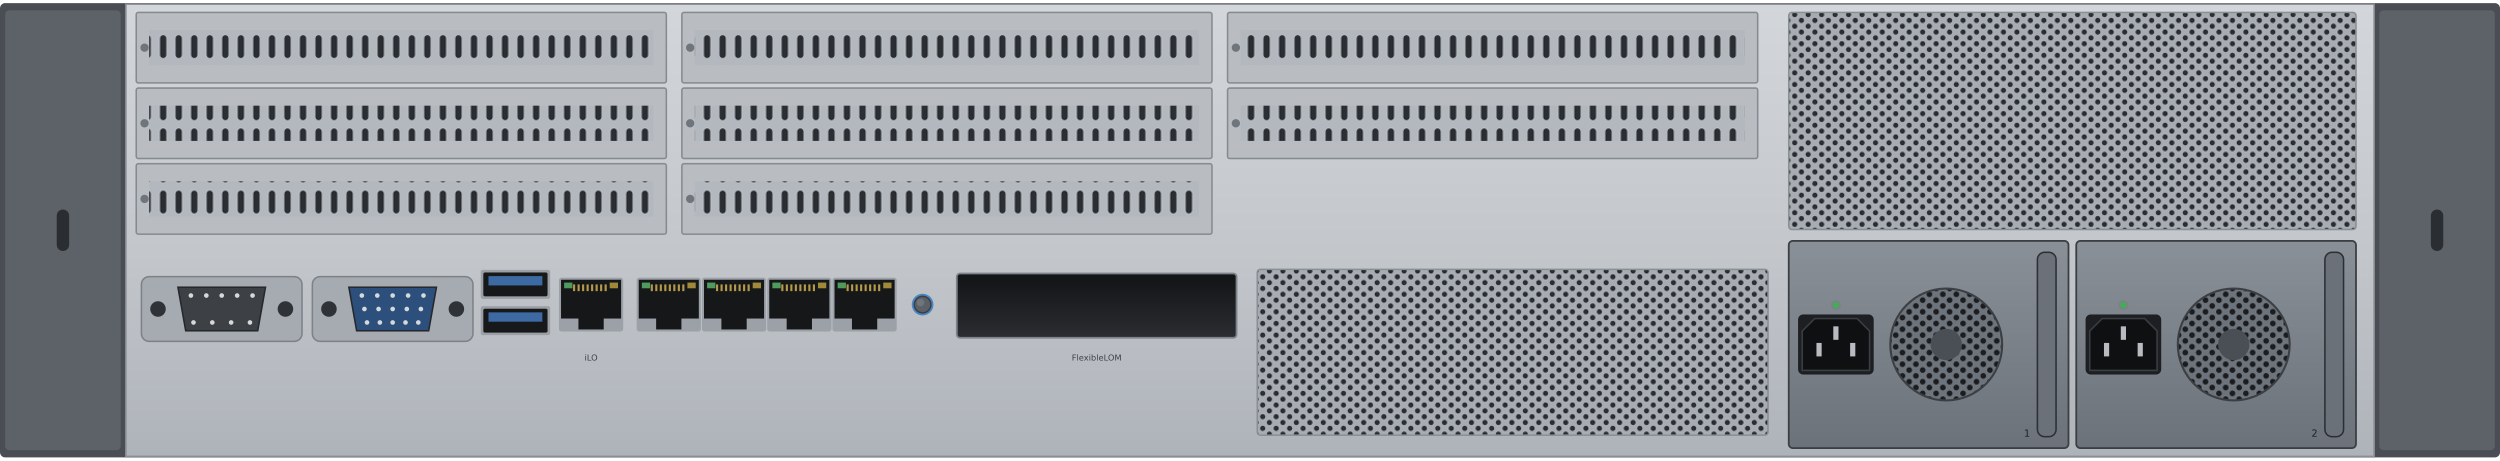
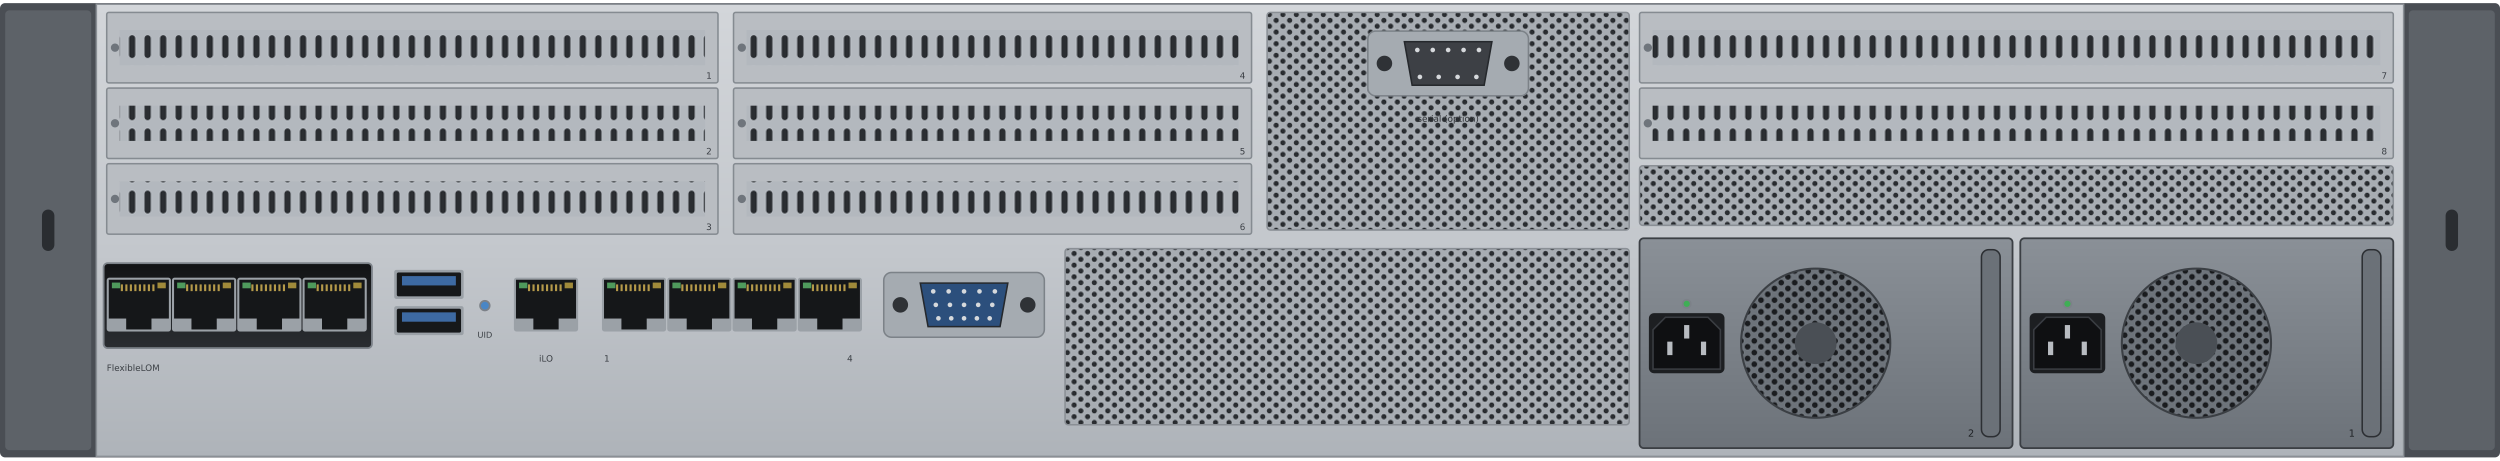
<svg xmlns="http://www.w3.org/2000/svg" viewBox="0 0 482.6 88.9" width="482.6mm" height="88.9mm" font-family="DejaVu Sans, Liberation Sans, Arial, sans-serif">
  <defs>
    <linearGradient id="metal" x1="0" y1="0" x2="0" y2="1">
      <stop offset="0" stop-color="#d3d6da" />
      <stop offset="0.55" stop-color="#c3c7cc" />
      <stop offset="1" stop-color="#aeb3b9" />
    </linearGradient>
    <linearGradient id="ear" x1="0" y1="0" x2="1" y2="0">
      <stop offset="0" stop-color="#a9aeb4" />
      <stop offset="0.5" stop-color="#bfc3c8" />
      <stop offset="1" stop-color="#a3a8ae" />
    </linearGradient>
    <linearGradient id="carrier" x1="0" y1="0" x2="0" y2="1">
      <stop offset="0" stop-color="#5a5f66" />
      <stop offset="1" stop-color="#3d4147" />
    </linearGradient>
    <linearGradient id="carrierv" x1="0" y1="0" x2="1" y2="0">
      <stop offset="0" stop-color="#5a5f66" />
      <stop offset="1" stop-color="#3d4147" />
    </linearGradient>
    <linearGradient id="handle" x1="0" y1="0" x2="0" y2="1">
      <stop offset="0" stop-color="#7b8189" />
      <stop offset="1" stop-color="#5b6067" />
    </linearGradient>
    <linearGradient id="hole" x1="0" y1="0" x2="0" y2="1">
      <stop offset="0" stop-color="#121315" />
      <stop offset="1" stop-color="#2a2d31" />
    </linearGradient>
    <linearGradient id="cage" x1="0" y1="0" x2="0" y2="1">
      <stop offset="0" stop-color="#b9bdc2" />
      <stop offset="1" stop-color="#8e949b" />
    </linearGradient>
    <linearGradient id="module" x1="0" y1="0" x2="0" y2="1">
      <stop offset="0" stop-color="#8a9097" />
      <stop offset="1" stop-color="#6c7279" />
    </linearGradient>
    <linearGradient id="lcd" x1="0" y1="0" x2="0" y2="1">
      <stop offset="0" stop-color="#36414d" />
      <stop offset="1" stop-color="#1f262e" />
    </linearGradient>
    <pattern id="hex" width="2.6" height="2.25" patternUnits="userSpaceOnUse">
      <rect width="2.6" height="2.25" fill="#a7acb2" />
      <circle cx="0.65" cy="0.56" r="0.5" fill="#2b2e32" />
      <circle cx="1.95" cy="1.69" r="0.5" fill="#2b2e32" />
    </pattern>
    <pattern id="hexdark" width="2.6" height="2.25" patternUnits="userSpaceOnUse">
      <rect width="2.6" height="2.25" fill="#6d737a" />
      <circle cx="0.65" cy="0.56" r="0.55" fill="#1b1d20" />
      <circle cx="1.95" cy="1.69" r="0.55" fill="#1b1d20" />
    </pattern>
    <pattern id="slots" width="3" height="6" patternUnits="userSpaceOnUse">
      <rect width="3" height="6" fill="#b3b8be" />
      <rect x="0.9" y="0.8" width="1.2" height="4.4" rx="0.6" fill="#2b2e32" />
    </pattern>
  </defs>
  <rect x="0" y="0.6" width="482.6" height="87.7" fill="#4a4e54" rx="1" />
-   <rect x="1" y="2" width="22.3" height="84.9" fill="#5d6268" rx="0.8" />
-   <rect x="10.95" y="40.45" width="2.4" height="8" rx="1.2" fill="#2a2d31" />
-   <rect x="459.3" y="2" width="22.3" height="84.9" fill="#5d6268" rx="0.8" />
-   <rect x="469.25" y="40.45" width="2.4" height="8" rx="1.2" fill="#2a2d31" />
-   <rect x="24.3" y="0.8" width="434" height="87.3" fill="url(#metal)" stroke="#8a8f95" stroke-width="0.3" />
-   <rect x="345.3" y="46.5" width="54" height="40" fill="url(#module)" rx="0.8" stroke="#3b3f44" stroke-width="0.35" />
-   <rect x="347.1" y="60.7" width="14.6" height="11.6" fill="#1d1f22" rx="1" />
-   <path d="M350.3 61.5H358.5L360.9 63.9V71.5H347.9V63.9Z" fill="#0f1012" stroke="#3a3d42" stroke-width="0.3" />
-   <rect x="350.65" y="66.2" width="1" height="2.6" fill="#b8bcc1" />
-   <rect x="353.9" y="63" width="1" height="2.6" fill="#b8bcc1" />
-   <rect x="357.15" y="66.2" width="1" height="2.6" fill="#b8bcc1" />
-   <circle cx="375.7" cy="66.5" r="10.8" fill="url(#hexdark)" stroke="#3b3f44" stroke-width="0.4" />
-   <circle cx="375.7" cy="66.5" r="3.02" fill="#4a4f55" />
-   <rect x="393.3" y="48.7" width="3.6" height="35.6" fill="#6b7178" rx="1.4" stroke="#2c2f33" stroke-width="0.3" />
-   <circle cx="354.4" cy="58.9" r="0.95" fill="#7c8188" />
-   <circle cx="354.4" cy="58.9" r="0.6" fill="#3fae55" />
-   <text x="391.9" y="84.3" font-size="1.9" text-anchor="end" fill="#1f2226">1</text>
-   <rect x="400.8" y="46.5" width="54" height="40" fill="url(#module)" rx="0.8" stroke="#3b3f44" stroke-width="0.35" />
-   <rect x="402.6" y="60.7" width="14.6" height="11.6" fill="#1d1f22" rx="1" />
-   <path d="M405.8 61.5H414L416.4 63.9V71.5H403.4V63.9Z" fill="#0f1012" stroke="#3a3d42" stroke-width="0.3" />
-   <rect x="406.15" y="66.2" width="1" height="2.6" fill="#b8bcc1" />
-   <rect x="409.4" y="63" width="1" height="2.6" fill="#b8bcc1" />
-   <rect x="412.65" y="66.2" width="1" height="2.6" fill="#b8bcc1" />
-   <circle cx="431.2" cy="66.5" r="10.8" fill="url(#hexdark)" stroke="#3b3f44" stroke-width="0.4" />
-   <circle cx="431.2" cy="66.5" r="3.02" fill="#4a4f55" />
-   <rect x="448.8" y="48.7" width="3.6" height="35.6" fill="#6b7178" rx="1.4" stroke="#2c2f33" stroke-width="0.3" />
-   <circle cx="409.9" cy="58.9" r="0.95" fill="#7c8188" />
-   <circle cx="409.9" cy="58.9" r="0.6" fill="#3fae55" />
-   <text x="447.4" y="84.3" font-size="1.9" text-anchor="end" fill="#1f2226">2</text>
-   <rect x="345.3" y="2.4" width="109.5" height="41.9" fill="url(#hex)" rx="0.6" stroke="#8a8f95" stroke-width="0.3" />
-   <rect x="26.3" y="2.4" width="102.33" height="13.6" fill="#b9bdc2" rx="0.4" stroke="#858b91" stroke-width="0.3" />
-   <rect x="28.8" y="5.8" width="97.33" height="6.8" fill="url(#slots)" />
-   <circle cx="27.9" cy="9.2" r="0.8" fill="#6f757c" />
-   <rect x="26.3" y="17" width="102.33" height="13.6" fill="#b9bdc2" rx="0.4" stroke="#858b91" stroke-width="0.3" />
-   <rect x="28.8" y="20.4" width="97.33" height="6.8" fill="url(#slots)" />
-   <circle cx="27.9" cy="23.8" r="0.8" fill="#6f757c" />
-   <rect x="26.3" y="31.6" width="102.33" height="13.6" fill="#b9bdc2" rx="0.4" stroke="#858b91" stroke-width="0.3" />
-   <rect x="28.8" y="35" width="97.33" height="6.8" fill="url(#slots)" />
-   <circle cx="27.9" cy="38.4" r="0.8" fill="#6f757c" />
-   <rect x="131.63" y="2.4" width="102.33" height="13.6" fill="#b9bdc2" rx="0.4" stroke="#858b91" stroke-width="0.3" />
-   <rect x="134.13" y="5.8" width="97.33" height="6.8" fill="url(#slots)" />
-   <circle cx="133.23" cy="9.2" r="0.8" fill="#6f757c" />
-   <rect x="131.63" y="17" width="102.33" height="13.6" fill="#b9bdc2" rx="0.4" stroke="#858b91" stroke-width="0.3" />
-   <rect x="134.13" y="20.4" width="97.33" height="6.8" fill="url(#slots)" />
-   <circle cx="133.23" cy="23.8" r="0.8" fill="#6f757c" />
-   <rect x="131.63" y="31.6" width="102.33" height="13.6" fill="#b9bdc2" rx="0.4" stroke="#858b91" stroke-width="0.3" />
-   <rect x="134.13" y="35" width="97.33" height="6.8" fill="url(#slots)" />
-   <circle cx="133.23" cy="38.4" r="0.8" fill="#6f757c" />
-   <rect x="236.97" y="2.4" width="102.33" height="13.6" fill="#b9bdc2" rx="0.4" stroke="#858b91" stroke-width="0.3" />
-   <rect x="239.47" y="5.8" width="97.33" height="6.8" fill="url(#slots)" />
-   <circle cx="238.57" cy="9.2" r="0.8" fill="#6f757c" />
-   <rect x="236.97" y="17" width="102.33" height="13.6" fill="#b9bdc2" rx="0.4" stroke="#858b91" stroke-width="0.3" />
-   <rect x="239.47" y="20.4" width="97.33" height="6.8" fill="url(#slots)" />
-   <circle cx="238.57" cy="23.8" r="0.8" fill="#6f757c" />
-   <rect x="27.3" y="53.4" width="31" height="12.5" fill="#a5abb1" rx="1.5" stroke="#7c8288" stroke-width="0.3" />
-   <circle cx="30.5" cy="59.65" r="1.5" fill="#2f3236" />
-   <circle cx="55.1" cy="59.65" r="1.5" fill="#2f3236" />
-   <path d="M34.35 55.45H51.25L49.75 63.85H35.85Z" fill="#3d4045" stroke="#25282c" stroke-width="0.3" />
-   <circle cx="36.85" cy="57.05" r="0.45" fill="#d6d9dc" />
-   <circle cx="39.83" cy="57.05" r="0.45" fill="#d6d9dc" />
-   <circle cx="42.8" cy="57.05" r="0.45" fill="#d6d9dc" />
-   <circle cx="45.78" cy="57.05" r="0.45" fill="#d6d9dc" />
-   <circle cx="48.75" cy="57.05" r="0.45" fill="#d6d9dc" />
-   <circle cx="37.35" cy="62.25" r="0.45" fill="#d6d9dc" />
-   <circle cx="40.98" cy="62.25" r="0.45" fill="#d6d9dc" />
-   <circle cx="44.62" cy="62.25" r="0.45" fill="#d6d9dc" />
-   <circle cx="48.25" cy="62.25" r="0.45" fill="#d6d9dc" />
-   <rect x="60.3" y="53.4" width="31" height="12.5" fill="#a5abb1" rx="1.5" stroke="#7c8288" stroke-width="0.3" />
-   <circle cx="63.5" cy="59.65" r="1.5" fill="#2f3236" />
-   <circle cx="88.1" cy="59.65" r="1.5" fill="#2f3236" />
-   <path d="M67.35 55.45H84.25L82.75 63.85H68.85Z" fill="#2c4f7c" stroke="#25282c" stroke-width="0.3" />
-   <circle cx="69.85" cy="57.05" r="0.45" fill="#d6d9dc" />
-   <circle cx="72.83" cy="57.05" r="0.45" fill="#d6d9dc" />
-   <circle cx="75.8" cy="57.05" r="0.45" fill="#d6d9dc" />
-   <circle cx="78.78" cy="57.05" r="0.45" fill="#d6d9dc" />
-   <circle cx="81.75" cy="57.05" r="0.45" fill="#d6d9dc" />
-   <circle cx="70.35" cy="59.65" r="0.45" fill="#d6d9dc" />
-   <circle cx="73.08" cy="59.65" r="0.45" fill="#d6d9dc" />
-   <circle cx="75.8" cy="59.65" r="0.45" fill="#d6d9dc" />
-   <circle cx="78.53" cy="59.65" r="0.45" fill="#d6d9dc" />
-   <circle cx="81.25" cy="59.65" r="0.45" fill="#d6d9dc" />
-   <circle cx="70.85" cy="62.25" r="0.45" fill="#d6d9dc" />
-   <circle cx="73.33" cy="62.25" r="0.45" fill="#d6d9dc" />
-   <circle cx="75.8" cy="62.25" r="0.45" fill="#d6d9dc" />
-   <circle cx="78.28" cy="62.25" r="0.45" fill="#d6d9dc" />
-   <circle cx="80.75" cy="62.25" r="0.45" fill="#d6d9dc" />
-   <rect x="92.8" y="52.1" width="13.4" height="5.6" fill="#9aa0a6" rx="0.4" />
-   <rect x="93.3" y="52.6" width="12.4" height="4.6" fill="#16181a" rx="0.3" />
-   <rect x="94.3" y="53.3" width="10.4" height="1.8" fill="#3d6aa3" />
-   <rect x="92.8" y="59.1" width="13.4" height="5.6" fill="#9aa0a6" rx="0.4" />
-   <rect x="93.3" y="59.6" width="12.4" height="4.6" fill="#16181a" rx="0.3" />
-   <rect x="94.3" y="60.3" width="10.4" height="1.8" fill="#3d6aa3" />
-   <rect x="107.9" y="53.6" width="12.4" height="10.4" fill="#9ba1a7" rx="0.5" />
-   <path d="M108.3 54H119.9V61.49H116.54V63.6H111.66V61.49H108.3Z" fill="#151719" />
-   <rect x="110.62" y="54.9" width="0.41" height="1.3" fill="#b59a4a" />
-   <rect x="111.49" y="54.9" width="0.41" height="1.3" fill="#b59a4a" />
-   <rect x="112.36" y="54.9" width="0.41" height="1.3" fill="#b59a4a" />
-   <rect x="113.23" y="54.9" width="0.41" height="1.3" fill="#b59a4a" />
-   <rect x="114.1" y="54.9" width="0.41" height="1.3" fill="#b59a4a" />
-   <rect x="114.97" y="54.9" width="0.41" height="1.3" fill="#b59a4a" />
-   <rect x="115.84" y="54.9" width="0.41" height="1.3" fill="#b59a4a" />
-   <rect x="116.71" y="54.9" width="0.41" height="1.3" fill="#b59a4a" />
-   <rect x="108.9" y="54.55" width="1.6" height="1.1" fill="#4f9a5c" />
-   <rect x="117.7" y="54.55" width="1.6" height="1.1" fill="#a08a3a" />
-   <text x="114.1" y="69.6" font-size="1.6" text-anchor="middle" fill="#3b3f45">iLO</text>
-   <rect x="122.9" y="53.6" width="12.4" height="10.4" fill="#9ba1a7" rx="0.5" />
-   <path d="M123.3 54H134.9V61.49H131.54V63.6H126.66V61.49H123.3Z" fill="#151719" />
-   <rect x="125.62" y="54.9" width="0.41" height="1.3" fill="#b59a4a" />
-   <rect x="126.49" y="54.9" width="0.41" height="1.3" fill="#b59a4a" />
-   <rect x="127.36" y="54.9" width="0.41" height="1.3" fill="#b59a4a" />
-   <rect x="128.23" y="54.9" width="0.41" height="1.3" fill="#b59a4a" />
-   <rect x="129.1" y="54.9" width="0.41" height="1.3" fill="#b59a4a" />
-   <rect x="129.97" y="54.9" width="0.41" height="1.3" fill="#b59a4a" />
-   <rect x="130.84" y="54.9" width="0.41" height="1.3" fill="#b59a4a" />
-   <rect x="131.71" y="54.9" width="0.41" height="1.3" fill="#b59a4a" />
-   <rect x="123.9" y="54.55" width="1.6" height="1.1" fill="#4f9a5c" />
-   <rect x="132.7" y="54.55" width="1.6" height="1.1" fill="#a08a3a" />
-   <rect x="135.5" y="53.6" width="12.4" height="10.4" fill="#9ba1a7" rx="0.5" />
-   <path d="M135.9 54H147.5V61.49H144.14V63.6H139.26V61.49H135.9Z" fill="#151719" />
-   <rect x="138.22" y="54.9" width="0.41" height="1.3" fill="#b59a4a" />
-   <rect x="139.09" y="54.9" width="0.41" height="1.3" fill="#b59a4a" />
-   <rect x="139.96" y="54.9" width="0.41" height="1.3" fill="#b59a4a" />
-   <rect x="140.83" y="54.9" width="0.41" height="1.3" fill="#b59a4a" />
-   <rect x="141.7" y="54.9" width="0.41" height="1.3" fill="#b59a4a" />
-   <rect x="142.57" y="54.9" width="0.41" height="1.3" fill="#b59a4a" />
-   <rect x="143.44" y="54.9" width="0.41" height="1.3" fill="#b59a4a" />
-   <rect x="144.31" y="54.9" width="0.41" height="1.3" fill="#b59a4a" />
-   <rect x="136.5" y="54.55" width="1.6" height="1.1" fill="#4f9a5c" />
-   <rect x="145.3" y="54.55" width="1.6" height="1.1" fill="#a08a3a" />
-   <rect x="148.1" y="53.6" width="12.4" height="10.4" fill="#9ba1a7" rx="0.5" />
-   <path d="M148.5 54H160.1V61.49H156.74V63.6H151.86V61.49H148.5Z" fill="#151719" />
-   <rect x="150.82" y="54.9" width="0.41" height="1.3" fill="#b59a4a" />
-   <rect x="151.69" y="54.9" width="0.41" height="1.3" fill="#b59a4a" />
-   <rect x="152.56" y="54.9" width="0.41" height="1.3" fill="#b59a4a" />
-   <rect x="153.43" y="54.9" width="0.41" height="1.3" fill="#b59a4a" />
-   <rect x="154.3" y="54.9" width="0.41" height="1.3" fill="#b59a4a" />
-   <rect x="155.17" y="54.9" width="0.41" height="1.3" fill="#b59a4a" />
-   <rect x="156.04" y="54.9" width="0.41" height="1.3" fill="#b59a4a" />
-   <rect x="156.91" y="54.9" width="0.41" height="1.3" fill="#b59a4a" />
-   <rect x="149.1" y="54.55" width="1.6" height="1.1" fill="#4f9a5c" />
-   <rect x="157.9" y="54.55" width="1.6" height="1.1" fill="#a08a3a" />
-   <rect x="160.7" y="53.6" width="12.4" height="10.4" fill="#9ba1a7" rx="0.5" />
-   <path d="M161.1 54H172.7V61.49H169.34V63.6H164.46V61.49H161.1Z" fill="#151719" />
-   <rect x="163.42" y="54.9" width="0.41" height="1.3" fill="#b59a4a" />
-   <rect x="164.29" y="54.9" width="0.41" height="1.3" fill="#b59a4a" />
-   <rect x="165.16" y="54.9" width="0.41" height="1.3" fill="#b59a4a" />
-   <rect x="166.03" y="54.9" width="0.41" height="1.3" fill="#b59a4a" />
-   <rect x="166.9" y="54.9" width="0.41" height="1.3" fill="#b59a4a" />
-   <rect x="167.77" y="54.9" width="0.41" height="1.3" fill="#b59a4a" />
-   <rect x="168.64" y="54.9" width="0.41" height="1.3" fill="#b59a4a" />
-   <rect x="169.51" y="54.9" width="0.41" height="1.3" fill="#b59a4a" />
-   <rect x="161.7" y="54.55" width="1.6" height="1.1" fill="#4f9a5c" />
-   <rect x="170.5" y="54.55" width="1.6" height="1.1" fill="#a08a3a" />
-   <circle cx="178.1" cy="58.8" r="2.1" fill="#4a86c5" />
-   <circle cx="178.1" cy="58.8" r="1.6" fill="#5c6168" stroke="#3c4045" stroke-width="0.3" />
-   <circle cx="177.7" cy="58.4" r="0.72" fill="#6f757c" />
-   <rect x="184.7" y="52.8" width="54" height="12.4" rx="0.6" fill="url(#hole)" />
-   <rect x="184.7" y="52.8" width="54" height="12.4" rx="0.6" fill="none" stroke="#7d838a" stroke-width="0.35" />
-   <text x="211.7" y="69.6" font-size="1.6" text-anchor="middle" fill="#3b3f45">FlexibleLOM</text>
-   <rect x="242.7" y="52" width="98.6" height="32" fill="url(#hex)" rx="0.6" stroke="#8a8f95" stroke-width="0.3" />
+   <rect x="1" y="2" width="16.6" height="84.9" fill="#5d6268" rx="0.8" />
+   <rect x="8.1" y="40.45" width="2.4" height="8" rx="1.2" fill="#2a2d31" />
+   <rect x="465" y="2" width="16.6" height="84.9" fill="#5d6268" rx="0.8" />
+   <rect x="472.1" y="40.45" width="2.4" height="8" rx="1.2" fill="#2a2d31" />
+   <rect x="18.6" y="0.8" width="445.4" height="87.3" fill="url(#metal)" stroke="#8a8f95" stroke-width="0.3" />
+   <rect x="20.6" y="2.4" width="118" height="13.6" fill="#b9bdc2" rx="0.4" stroke="#858b91" stroke-width="0.3" />
+   <rect x="23.1" y="5.8" width="113" height="6.8" fill="url(#slots)" />
+   <circle cx="22.2" cy="9.2" r="0.8" fill="#6f757c" />
+   <text x="137.4" y="15.2" font-size="1.7" text-anchor="end" fill="#3b3f45">1</text>
+   <rect x="20.6" y="17" width="118" height="13.6" fill="#b9bdc2" rx="0.4" stroke="#858b91" stroke-width="0.3" />
+   <rect x="23.1" y="20.4" width="113" height="6.8" fill="url(#slots)" />
+   <circle cx="22.2" cy="23.8" r="0.8" fill="#6f757c" />
+   <text x="137.4" y="29.8" font-size="1.7" text-anchor="end" fill="#3b3f45">2</text>
+   <rect x="20.6" y="31.6" width="118" height="13.6" fill="#b9bdc2" rx="0.4" stroke="#858b91" stroke-width="0.3" />
+   <rect x="23.1" y="35" width="113" height="6.8" fill="url(#slots)" />
+   <circle cx="22.2" cy="38.4" r="0.8" fill="#6f757c" />
+   <text x="137.4" y="44.4" font-size="1.7" text-anchor="end" fill="#3b3f45">3</text>
+   <rect x="141.6" y="2.4" width="100" height="13.6" fill="#b9bdc2" rx="0.4" stroke="#858b91" stroke-width="0.3" />
+   <rect x="144.1" y="5.8" width="95" height="6.8" fill="url(#slots)" />
+   <circle cx="143.2" cy="9.2" r="0.8" fill="#6f757c" />
+   <text x="240.4" y="15.2" font-size="1.7" text-anchor="end" fill="#3b3f45">4</text>
+   <rect x="141.6" y="17" width="100" height="13.6" fill="#b9bdc2" rx="0.4" stroke="#858b91" stroke-width="0.3" />
+   <rect x="144.1" y="20.4" width="95" height="6.8" fill="url(#slots)" />
+   <circle cx="143.2" cy="23.8" r="0.8" fill="#6f757c" />
+   <text x="240.4" y="29.8" font-size="1.7" text-anchor="end" fill="#3b3f45">5</text>
+   <rect x="141.6" y="31.6" width="100" height="13.6" fill="#b9bdc2" rx="0.4" stroke="#858b91" stroke-width="0.3" />
+   <rect x="144.1" y="35" width="95" height="6.8" fill="url(#slots)" />
+   <circle cx="143.2" cy="38.4" r="0.8" fill="#6f757c" />
+   <text x="240.4" y="44.4" font-size="1.7" text-anchor="end" fill="#3b3f45">6</text>
+   <rect x="244.6" y="2.4" width="69.9" height="42" fill="url(#hex)" rx="0.6" stroke="#8a8f95" stroke-width="0.3" />
+   <rect x="264.05" y="6" width="31" height="12.5" fill="#a5abb1" rx="1.5" stroke="#7c8288" stroke-width="0.3" />
+   <circle cx="267.25" cy="12.25" r="1.5" fill="#2f3236" />
+   <circle cx="291.85" cy="12.25" r="1.5" fill="#2f3236" />
+   <path d="M271.1 8.05H288L286.5 16.45H272.6Z" fill="#3d4045" stroke="#25282c" stroke-width="0.3" />
+   <circle cx="273.6" cy="9.65" r="0.45" fill="#d6d9dc" />
+   <circle cx="276.58" cy="9.65" r="0.45" fill="#d6d9dc" />
+   <circle cx="279.55" cy="9.65" r="0.45" fill="#d6d9dc" />
+   <circle cx="282.53" cy="9.65" r="0.45" fill="#d6d9dc" />
+   <circle cx="285.5" cy="9.65" r="0.45" fill="#d6d9dc" />
+   <circle cx="274.1" cy="14.85" r="0.45" fill="#d6d9dc" />
+   <circle cx="277.73" cy="14.85" r="0.45" fill="#d6d9dc" />
+   <circle cx="281.37" cy="14.85" r="0.45" fill="#d6d9dc" />
+   <circle cx="285" cy="14.85" r="0.45" fill="#d6d9dc" />
+   <text x="279.55" y="23.5" font-size="1.7" text-anchor="middle" fill="#2b2e32">serial (option)</text>
+   <rect x="316.5" y="2.4" width="145.5" height="13.6" fill="#b9bdc2" rx="0.4" stroke="#858b91" stroke-width="0.3" />
+   <rect x="319" y="5.8" width="140.5" height="6.8" fill="url(#slots)" />
+   <circle cx="318.1" cy="9.2" r="0.8" fill="#6f757c" />
+   <text x="460.8" y="15.2" font-size="1.7" text-anchor="end" fill="#3b3f45">7</text>
+   <rect x="316.5" y="17" width="145.5" height="13.6" fill="#b9bdc2" rx="0.4" stroke="#858b91" stroke-width="0.3" />
+   <rect x="319" y="20.4" width="140.5" height="6.8" fill="url(#slots)" />
+   <circle cx="318.1" cy="23.8" r="0.8" fill="#6f757c" />
+   <text x="460.8" y="29.8" font-size="1.7" text-anchor="end" fill="#3b3f45">8</text>
+   <rect x="316.5" y="32" width="145.5" height="11.5" fill="url(#hex)" rx="0.6" stroke="#8a8f95" stroke-width="0.3" />
+   <rect x="20" y="50.8" width="51.8" height="16.4" rx="0.8" fill="url(#hole)" />
+   <rect x="20" y="50.8" width="51.8" height="16.4" rx="0.8" fill="none" stroke="#7d838a" stroke-width="0.35" />
+   <rect x="20.6" y="53.6" width="12.4" height="10.4" fill="#9ba1a7" rx="0.5" />
+   <path d="M21 54H32.6V61.49H29.24V63.6H24.36V61.49H21Z" fill="#151719" />
+   <rect x="23.32" y="54.9" width="0.41" height="1.3" fill="#b59a4a" />
+   <rect x="24.19" y="54.9" width="0.41" height="1.3" fill="#b59a4a" />
+   <rect x="25.06" y="54.9" width="0.41" height="1.3" fill="#b59a4a" />
+   <rect x="25.93" y="54.9" width="0.41" height="1.3" fill="#b59a4a" />
+   <rect x="26.8" y="54.9" width="0.41" height="1.3" fill="#b59a4a" />
+   <rect x="27.67" y="54.9" width="0.41" height="1.3" fill="#b59a4a" />
+   <rect x="28.54" y="54.9" width="0.41" height="1.3" fill="#b59a4a" />
+   <rect x="29.41" y="54.9" width="0.41" height="1.3" fill="#b59a4a" />
+   <rect x="21.6" y="54.55" width="1.6" height="1.1" fill="#4f9a5c" />
+   <rect x="30.4" y="54.55" width="1.6" height="1.1" fill="#a08a3a" />
+   <rect x="33.2" y="53.6" width="12.4" height="10.4" fill="#9ba1a7" rx="0.5" />
+   <path d="M33.6 54H45.2V61.49H41.84V63.6H36.96V61.49H33.6Z" fill="#151719" />
+   <rect x="35.92" y="54.9" width="0.41" height="1.3" fill="#b59a4a" />
+   <rect x="36.79" y="54.9" width="0.41" height="1.3" fill="#b59a4a" />
+   <rect x="37.66" y="54.9" width="0.41" height="1.3" fill="#b59a4a" />
+   <rect x="38.53" y="54.9" width="0.41" height="1.3" fill="#b59a4a" />
+   <rect x="39.4" y="54.9" width="0.41" height="1.3" fill="#b59a4a" />
+   <rect x="40.27" y="54.9" width="0.41" height="1.3" fill="#b59a4a" />
+   <rect x="41.14" y="54.9" width="0.41" height="1.3" fill="#b59a4a" />
+   <rect x="42.01" y="54.9" width="0.41" height="1.3" fill="#b59a4a" />
+   <rect x="34.2" y="54.55" width="1.6" height="1.1" fill="#4f9a5c" />
+   <rect x="43" y="54.55" width="1.6" height="1.1" fill="#a08a3a" />
+   <rect x="45.8" y="53.6" width="12.4" height="10.4" fill="#9ba1a7" rx="0.5" />
+   <path d="M46.2 54H57.8V61.49H54.44V63.6H49.56V61.49H46.2Z" fill="#151719" />
+   <rect x="48.52" y="54.9" width="0.41" height="1.3" fill="#b59a4a" />
+   <rect x="49.39" y="54.9" width="0.41" height="1.3" fill="#b59a4a" />
+   <rect x="50.26" y="54.9" width="0.41" height="1.3" fill="#b59a4a" />
+   <rect x="51.13" y="54.9" width="0.41" height="1.3" fill="#b59a4a" />
+   <rect x="52" y="54.9" width="0.41" height="1.3" fill="#b59a4a" />
+   <rect x="52.87" y="54.9" width="0.41" height="1.3" fill="#b59a4a" />
+   <rect x="53.74" y="54.9" width="0.41" height="1.3" fill="#b59a4a" />
+   <rect x="54.61" y="54.9" width="0.41" height="1.3" fill="#b59a4a" />
+   <rect x="46.8" y="54.55" width="1.6" height="1.1" fill="#4f9a5c" />
+   <rect x="55.6" y="54.55" width="1.6" height="1.1" fill="#a08a3a" />
+   <rect x="58.4" y="53.6" width="12.4" height="10.4" fill="#9ba1a7" rx="0.5" />
+   <path d="M58.8 54H70.4V61.49H67.04V63.6H62.16V61.49H58.8Z" fill="#151719" />
+   <rect x="61.12" y="54.9" width="0.41" height="1.3" fill="#b59a4a" />
+   <rect x="61.99" y="54.9" width="0.41" height="1.3" fill="#b59a4a" />
+   <rect x="62.86" y="54.9" width="0.41" height="1.3" fill="#b59a4a" />
+   <rect x="63.73" y="54.9" width="0.41" height="1.3" fill="#b59a4a" />
+   <rect x="64.6" y="54.9" width="0.41" height="1.3" fill="#b59a4a" />
+   <rect x="65.47" y="54.9" width="0.41" height="1.3" fill="#b59a4a" />
+   <rect x="66.34" y="54.9" width="0.41" height="1.3" fill="#b59a4a" />
+   <rect x="67.21" y="54.9" width="0.41" height="1.3" fill="#b59a4a" />
+   <rect x="59.4" y="54.55" width="1.6" height="1.1" fill="#4f9a5c" />
+   <rect x="68.2" y="54.55" width="1.6" height="1.1" fill="#a08a3a" />
+   <text x="20.6" y="71.6" font-size="1.7" text-anchor="start" fill="#3b3f45">FlexibleLOM</text>
+   <rect x="76.1" y="52.1" width="13.4" height="5.6" fill="#9aa0a6" rx="0.4" />
+   <rect x="76.6" y="52.6" width="12.4" height="4.6" fill="#16181a" rx="0.3" />
+   <rect x="77.6" y="53.3" width="10.4" height="1.8" fill="#3d6aa3" />
+   <rect x="76.1" y="59.1" width="13.4" height="5.6" fill="#9aa0a6" rx="0.4" />
+   <rect x="76.6" y="59.6" width="12.4" height="4.6" fill="#16181a" rx="0.3" />
+   <rect x="77.6" y="60.3" width="10.4" height="1.8" fill="#3d6aa3" />
+   <circle cx="93.6" cy="59" r="1.1" fill="#7c8188" />
+   <circle cx="93.6" cy="59" r="0.75" fill="#4a86c5" />
+   <text x="93.6" y="65.2" font-size="1.6" text-anchor="middle" fill="#3b3f45">UID</text>
+   <rect x="99.2" y="53.6" width="12.4" height="10.4" fill="#9ba1a7" rx="0.5" />
+   <path d="M99.6 54H111.2V61.49H107.84V63.6H102.96V61.49H99.6Z" fill="#151719" />
+   <rect x="101.92" y="54.9" width="0.41" height="1.3" fill="#b59a4a" />
+   <rect x="102.79" y="54.9" width="0.41" height="1.3" fill="#b59a4a" />
+   <rect x="103.66" y="54.9" width="0.41" height="1.3" fill="#b59a4a" />
+   <rect x="104.53" y="54.9" width="0.41" height="1.3" fill="#b59a4a" />
+   <rect x="105.4" y="54.9" width="0.41" height="1.3" fill="#b59a4a" />
+   <rect x="106.27" y="54.9" width="0.41" height="1.3" fill="#b59a4a" />
+   <rect x="107.14" y="54.9" width="0.41" height="1.3" fill="#b59a4a" />
+   <rect x="108.01" y="54.9" width="0.41" height="1.3" fill="#b59a4a" />
+   <rect x="100.2" y="54.55" width="1.6" height="1.1" fill="#4f9a5c" />
+   <rect x="109" y="54.55" width="1.6" height="1.1" fill="#a08a3a" />
+   <text x="105.4" y="69.8" font-size="1.7" text-anchor="middle" fill="#3b3f45">iLO</text>
+   <rect x="116.2" y="53.6" width="12.4" height="10.4" fill="#9ba1a7" rx="0.5" />
+   <path d="M116.6 54H128.2V61.49H124.84V63.6H119.96V61.49H116.6Z" fill="#151719" />
+   <rect x="118.92" y="54.9" width="0.41" height="1.3" fill="#b59a4a" />
+   <rect x="119.79" y="54.9" width="0.41" height="1.3" fill="#b59a4a" />
+   <rect x="120.66" y="54.9" width="0.41" height="1.3" fill="#b59a4a" />
+   <rect x="121.53" y="54.9" width="0.41" height="1.3" fill="#b59a4a" />
+   <rect x="122.4" y="54.9" width="0.41" height="1.3" fill="#b59a4a" />
+   <rect x="123.27" y="54.9" width="0.41" height="1.3" fill="#b59a4a" />
+   <rect x="124.14" y="54.9" width="0.41" height="1.3" fill="#b59a4a" />
+   <rect x="125.01" y="54.9" width="0.41" height="1.3" fill="#b59a4a" />
+   <rect x="117.2" y="54.55" width="1.6" height="1.1" fill="#4f9a5c" />
+   <rect x="126" y="54.55" width="1.6" height="1.1" fill="#a08a3a" />
+   <rect x="128.8" y="53.6" width="12.4" height="10.4" fill="#9ba1a7" rx="0.5" />
+   <path d="M129.2 54H140.8V61.49H137.44V63.6H132.56V61.49H129.2Z" fill="#151719" />
+   <rect x="131.52" y="54.9" width="0.41" height="1.3" fill="#b59a4a" />
+   <rect x="132.39" y="54.9" width="0.41" height="1.3" fill="#b59a4a" />
+   <rect x="133.26" y="54.9" width="0.41" height="1.3" fill="#b59a4a" />
+   <rect x="134.13" y="54.9" width="0.41" height="1.3" fill="#b59a4a" />
+   <rect x="135" y="54.9" width="0.41" height="1.3" fill="#b59a4a" />
+   <rect x="135.87" y="54.9" width="0.41" height="1.3" fill="#b59a4a" />
+   <rect x="136.74" y="54.9" width="0.41" height="1.3" fill="#b59a4a" />
+   <rect x="137.61" y="54.9" width="0.41" height="1.3" fill="#b59a4a" />
+   <rect x="129.8" y="54.55" width="1.6" height="1.1" fill="#4f9a5c" />
+   <rect x="138.6" y="54.55" width="1.6" height="1.1" fill="#a08a3a" />
+   <rect x="141.4" y="53.6" width="12.4" height="10.4" fill="#9ba1a7" rx="0.5" />
+   <path d="M141.8 54H153.4V61.49H150.04V63.6H145.16V61.49H141.8Z" fill="#151719" />
+   <rect x="144.12" y="54.9" width="0.41" height="1.3" fill="#b59a4a" />
+   <rect x="144.99" y="54.9" width="0.41" height="1.3" fill="#b59a4a" />
+   <rect x="145.86" y="54.9" width="0.41" height="1.3" fill="#b59a4a" />
+   <rect x="146.73" y="54.9" width="0.41" height="1.3" fill="#b59a4a" />
+   <rect x="147.6" y="54.9" width="0.41" height="1.3" fill="#b59a4a" />
+   <rect x="148.47" y="54.9" width="0.41" height="1.3" fill="#b59a4a" />
+   <rect x="149.34" y="54.9" width="0.41" height="1.3" fill="#b59a4a" />
+   <rect x="150.21" y="54.9" width="0.41" height="1.3" fill="#b59a4a" />
+   <rect x="142.4" y="54.55" width="1.6" height="1.1" fill="#4f9a5c" />
+   <rect x="151.2" y="54.55" width="1.6" height="1.1" fill="#a08a3a" />
+   <rect x="154" y="53.6" width="12.4" height="10.4" fill="#9ba1a7" rx="0.5" />
+   <path d="M154.4 54H166V61.49H162.64V63.6H157.76V61.49H154.4Z" fill="#151719" />
+   <rect x="156.72" y="54.9" width="0.41" height="1.3" fill="#b59a4a" />
+   <rect x="157.59" y="54.9" width="0.41" height="1.3" fill="#b59a4a" />
+   <rect x="158.46" y="54.9" width="0.41" height="1.3" fill="#b59a4a" />
+   <rect x="159.33" y="54.9" width="0.41" height="1.3" fill="#b59a4a" />
+   <rect x="160.2" y="54.9" width="0.41" height="1.3" fill="#b59a4a" />
+   <rect x="161.07" y="54.9" width="0.41" height="1.3" fill="#b59a4a" />
+   <rect x="161.94" y="54.9" width="0.41" height="1.3" fill="#b59a4a" />
+   <rect x="162.81" y="54.9" width="0.41" height="1.3" fill="#b59a4a" />
+   <rect x="155" y="54.55" width="1.6" height="1.1" fill="#4f9a5c" />
+   <rect x="163.8" y="54.55" width="1.6" height="1.1" fill="#a08a3a" />
+   <text x="116.6" y="69.8" font-size="1.7" text-anchor="start" fill="#3b3f45">1</text>
+   <text x="164.6" y="69.8" font-size="1.7" text-anchor="end" fill="#3b3f45">4</text>
+   <rect x="170.6" y="52.6" width="31" height="12.5" fill="#a5abb1" rx="1.5" stroke="#7c8288" stroke-width="0.3" />
+   <circle cx="173.8" cy="58.85" r="1.5" fill="#2f3236" />
+   <circle cx="198.4" cy="58.85" r="1.5" fill="#2f3236" />
+   <path d="M177.65 54.65H194.55L193.05 63.05H179.15Z" fill="#2c4f7c" stroke="#25282c" stroke-width="0.3" />
+   <circle cx="180.15" cy="56.25" r="0.45" fill="#d6d9dc" />
+   <circle cx="183.13" cy="56.25" r="0.45" fill="#d6d9dc" />
+   <circle cx="186.1" cy="56.25" r="0.45" fill="#d6d9dc" />
+   <circle cx="189.08" cy="56.25" r="0.45" fill="#d6d9dc" />
+   <circle cx="192.05" cy="56.25" r="0.45" fill="#d6d9dc" />
+   <circle cx="180.65" cy="58.85" r="0.45" fill="#d6d9dc" />
+   <circle cx="183.38" cy="58.85" r="0.45" fill="#d6d9dc" />
+   <circle cx="186.1" cy="58.85" r="0.45" fill="#d6d9dc" />
+   <circle cx="188.83" cy="58.85" r="0.45" fill="#d6d9dc" />
+   <circle cx="191.55" cy="58.85" r="0.45" fill="#d6d9dc" />
+   <circle cx="181.15" cy="61.45" r="0.45" fill="#d6d9dc" />
+   <circle cx="183.63" cy="61.45" r="0.45" fill="#d6d9dc" />
+   <circle cx="186.1" cy="61.45" r="0.45" fill="#d6d9dc" />
+   <circle cx="188.58" cy="61.45" r="0.45" fill="#d6d9dc" />
+   <circle cx="191.05" cy="61.45" r="0.45" fill="#d6d9dc" />
+   <rect x="205.6" y="48" width="108.9" height="34" fill="url(#hex)" rx="0.6" stroke="#8a8f95" stroke-width="0.3" />
+   <rect x="316.5" y="46" width="72" height="40.5" fill="url(#module)" rx="0.8" stroke="#3b3f44" stroke-width="0.35" />
+   <rect x="318.3" y="60.45" width="14.6" height="11.6" fill="#1d1f22" rx="1" />
+   <path d="M321.5 61.25H329.7L332.1 63.65V71.25H319.1V63.65Z" fill="#0f1012" stroke="#3a3d42" stroke-width="0.3" />
+   <rect x="321.85" y="65.95" width="1" height="2.6" fill="#b8bcc1" />
+   <rect x="325.1" y="62.75" width="1" height="2.6" fill="#b8bcc1" />
+   <rect x="328.35" y="65.95" width="1" height="2.6" fill="#b8bcc1" />
+   <circle cx="350.5" cy="66.25" r="14.4" fill="url(#hexdark)" stroke="#3b3f44" stroke-width="0.4" />
+   <circle cx="350.5" cy="66.25" r="4.03" fill="#4a4f55" />
+   <rect x="382.5" y="48.2" width="3.6" height="36.1" fill="#6b7178" rx="1.4" stroke="#2c2f33" stroke-width="0.3" />
+   <circle cx="325.6" cy="58.65" r="0.95" fill="#7c8188" />
+   <circle cx="325.6" cy="58.65" r="0.6" fill="#3fae55" />
+   <text x="381.1" y="84.3" font-size="1.9" text-anchor="end" fill="#1f2226">2</text>
+   <rect x="390" y="46" width="72" height="40.5" fill="url(#module)" rx="0.8" stroke="#3b3f44" stroke-width="0.35" />
+   <rect x="391.8" y="60.45" width="14.6" height="11.6" fill="#1d1f22" rx="1" />
+   <path d="M395 61.25H403.2L405.6 63.65V71.25H392.6V63.65Z" fill="#0f1012" stroke="#3a3d42" stroke-width="0.3" />
+   <rect x="395.35" y="65.95" width="1" height="2.6" fill="#b8bcc1" />
+   <rect x="398.6" y="62.75" width="1" height="2.6" fill="#b8bcc1" />
+   <rect x="401.85" y="65.95" width="1" height="2.6" fill="#b8bcc1" />
+   <circle cx="424" cy="66.25" r="14.4" fill="url(#hexdark)" stroke="#3b3f44" stroke-width="0.4" />
+   <circle cx="424" cy="66.25" r="4.03" fill="#4a4f55" />
+   <rect x="456" y="48.2" width="3.6" height="36.1" fill="#6b7178" rx="1.4" stroke="#2c2f33" stroke-width="0.3" />
+   <circle cx="399.1" cy="58.65" r="0.95" fill="#7c8188" />
+   <circle cx="399.1" cy="58.65" r="0.6" fill="#3fae55" />
+   <text x="454.6" y="84.3" font-size="1.9" text-anchor="end" fill="#1f2226">1</text>
</svg>
